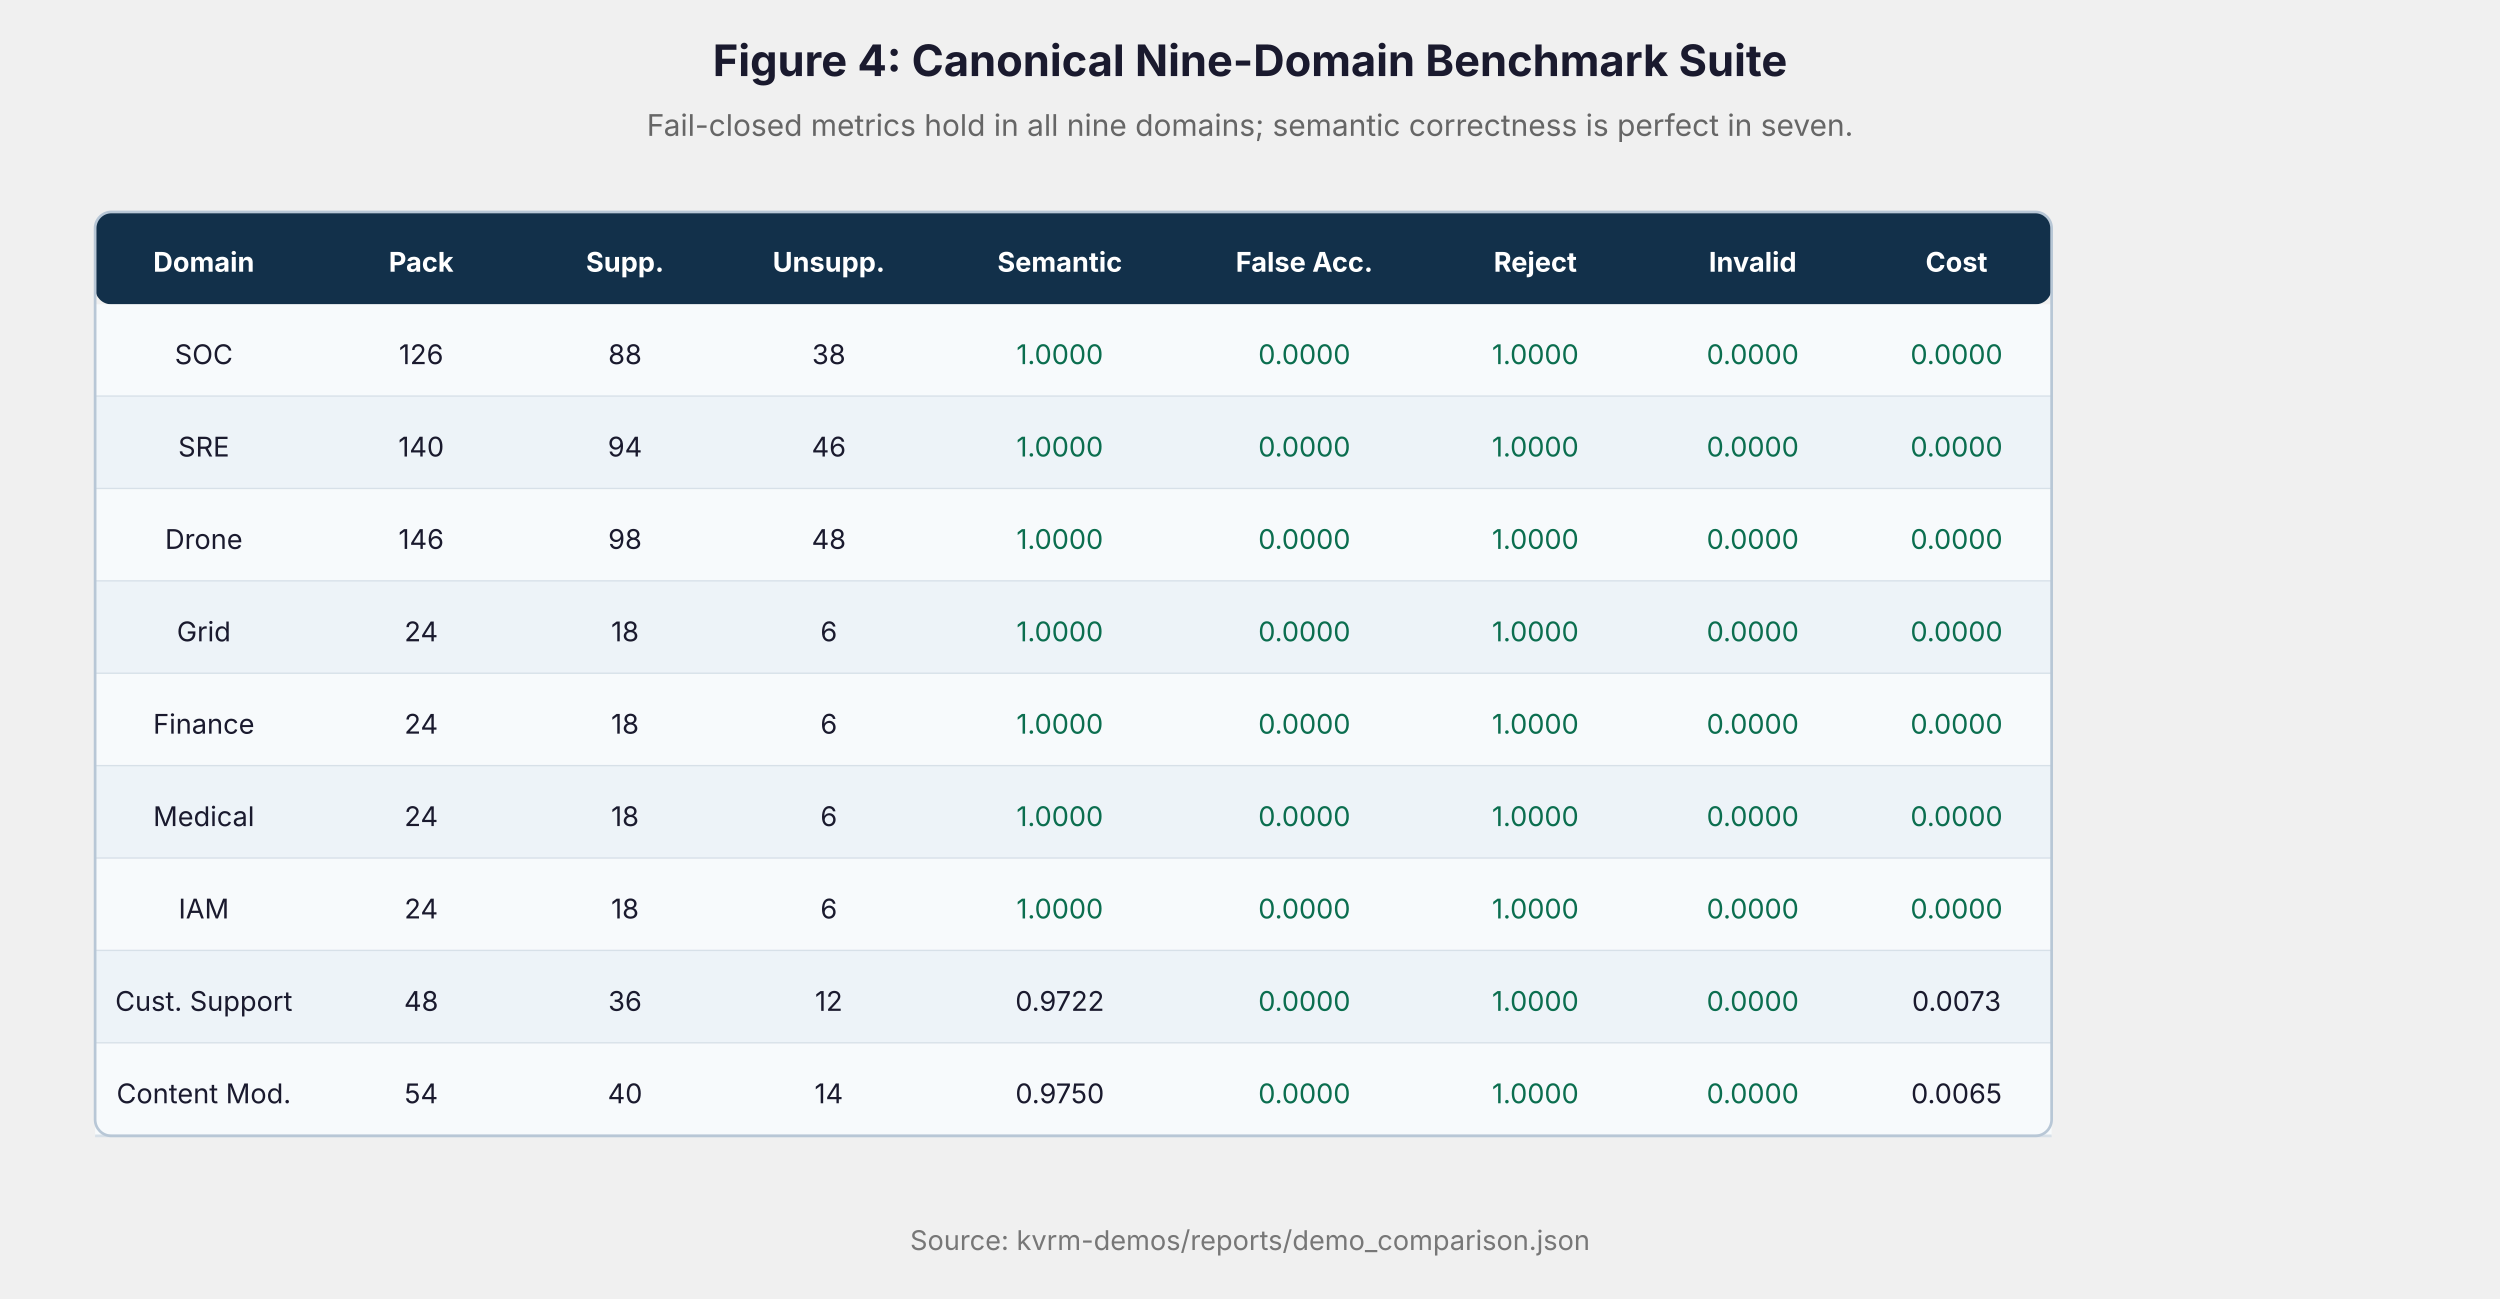
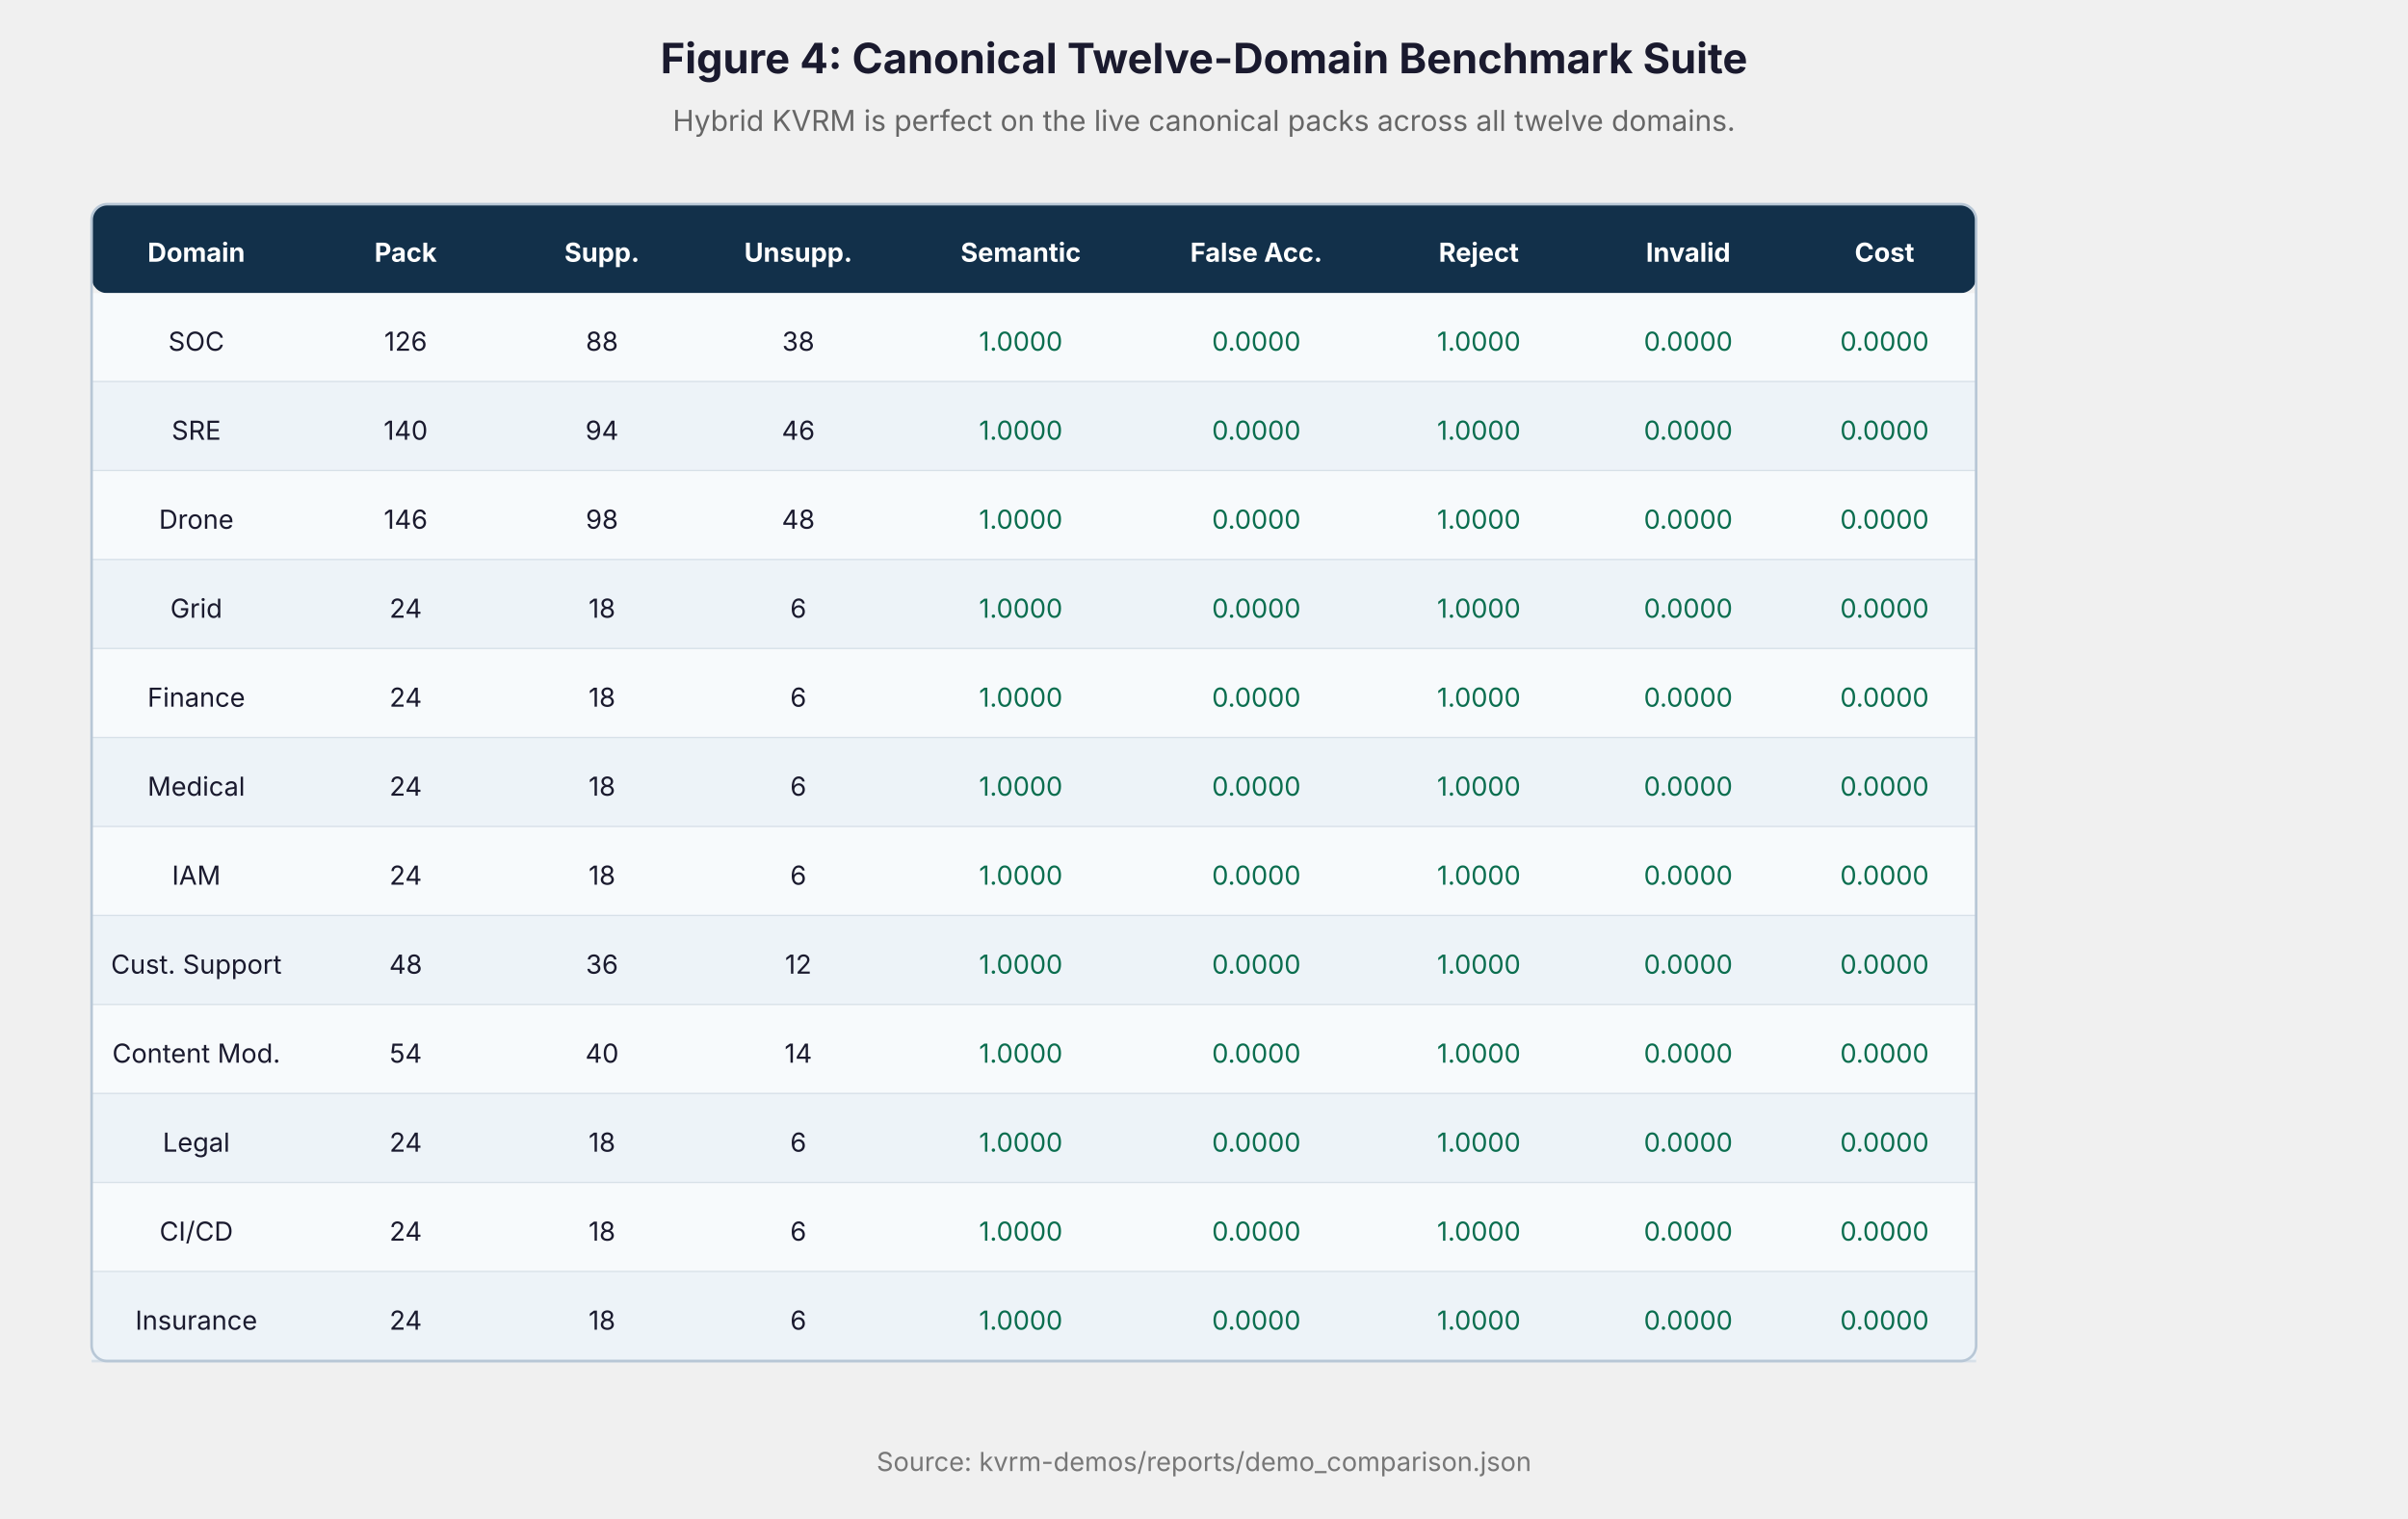
- <svg xmlns="http://www.w3.org/2000/svg" width="920" height="478" viewBox="0 0 920 478">
-   <text x="460.0" y="28" font-family="Inter, Helvetica, Arial, sans-serif" font-size="16" font-weight="700" text-anchor="middle" fill="#1a1a2e">Figure 4: Canonical Nine-Domain Benchmark Suite</text>
-   <text x="460.0" y="50" font-family="Inter, Helvetica, Arial, sans-serif" font-size="11" font-weight="400" text-anchor="middle" fill="#666">Fail-closed metrics hold in all nine domains; semantic correctness is perfect in seven.</text>
+ <svg xmlns="http://www.w3.org/2000/svg" width="920" height="580" viewBox="0 0 920 580">
+   <text x="460.0" y="28" font-family="Inter, Helvetica, Arial, sans-serif" font-size="16" font-weight="700" text-anchor="middle" fill="#1a1a2e">Figure 4: Canonical Twelve-Domain Benchmark Suite</text>
+   <text x="460.0" y="50" font-family="Inter, Helvetica, Arial, sans-serif" font-size="11" font-weight="400" text-anchor="middle" fill="#666">Hybrid KVRM is perfect on the live canonical packs across all twelve domains.</text>
  <rect x="35" y="78" width="720" height="34" rx="6" fill="#12304a" stroke="none" stroke-width="0" />
  <text x="75.0" y="100" font-family="Inter, Helvetica, Arial, sans-serif" font-size="10" font-weight="700" text-anchor="middle" fill="#ffffff">Domain</text>
  <text x="155.0" y="100" font-family="Inter, Helvetica, Arial, sans-serif" font-size="10" font-weight="700" text-anchor="middle" fill="#ffffff">Pack</text>
  <text x="230.0" y="100" font-family="Inter, Helvetica, Arial, sans-serif" font-size="10" font-weight="700" text-anchor="middle" fill="#ffffff">Supp.</text>
  <text x="305.0" y="100" font-family="Inter, Helvetica, Arial, sans-serif" font-size="10" font-weight="700" text-anchor="middle" fill="#ffffff">Unsupp.</text>
  <text x="390.0" y="100" font-family="Inter, Helvetica, Arial, sans-serif" font-size="10" font-weight="700" text-anchor="middle" fill="#ffffff">Semantic</text>
  <text x="480.0" y="100" font-family="Inter, Helvetica, Arial, sans-serif" font-size="10" font-weight="700" text-anchor="middle" fill="#ffffff">False Acc.</text>
  <text x="565.0" y="100" font-family="Inter, Helvetica, Arial, sans-serif" font-size="10" font-weight="700" text-anchor="middle" fill="#ffffff">Reject</text>
  <text x="645.0" y="100" font-family="Inter, Helvetica, Arial, sans-serif" font-size="10" font-weight="700" text-anchor="middle" fill="#ffffff">Invalid</text>
  <text x="720.0" y="100" font-family="Inter, Helvetica, Arial, sans-serif" font-size="10" font-weight="700" text-anchor="middle" fill="#ffffff">Cost</text>
  <rect x="35" y="112" width="720" height="34" rx="0" fill="#f7fafc" stroke="none" stroke-width="0" />
  <text x="75.0" y="134" font-family="Inter, Helvetica, Arial, sans-serif" font-size="10" font-weight="400" text-anchor="middle" fill="#1a1a2e">SOC</text>
  <text x="155.0" y="134" font-family="Inter, Helvetica, Arial, sans-serif" font-size="10" font-weight="400" text-anchor="middle" fill="#1a1a2e">126</text>
  <text x="230.0" y="134" font-family="Inter, Helvetica, Arial, sans-serif" font-size="10" font-weight="400" text-anchor="middle" fill="#1a1a2e">88</text>
  <text x="305.0" y="134" font-family="Inter, Helvetica, Arial, sans-serif" font-size="10" font-weight="400" text-anchor="middle" fill="#1a1a2e">38</text>
  <text x="390.0" y="134" font-family="Inter, Helvetica, Arial, sans-serif" font-size="10" font-weight="400" text-anchor="middle" fill="#0b6e4f">1.0000</text>
  <text x="480.0" y="134" font-family="Inter, Helvetica, Arial, sans-serif" font-size="10" font-weight="400" text-anchor="middle" fill="#0b6e4f">0.0000</text>
  <text x="565.0" y="134" font-family="Inter, Helvetica, Arial, sans-serif" font-size="10" font-weight="400" text-anchor="middle" fill="#0b6e4f">1.0000</text>
  <text x="645.0" y="134" font-family="Inter, Helvetica, Arial, sans-serif" font-size="10" font-weight="400" text-anchor="middle" fill="#0b6e4f">0.0000</text>
  <text x="720.0" y="134" font-family="Inter, Helvetica, Arial, sans-serif" font-size="10" font-weight="400" text-anchor="middle" fill="#0b6e4f">0.0000</text>
  <line x1="35" y1="146" x2="755" y2="146" stroke="#d7e0e8" stroke-width="1" />
  <rect x="35" y="146" width="720" height="34" rx="0" fill="#edf3f8" stroke="none" stroke-width="0" />
  <text x="75.0" y="168" font-family="Inter, Helvetica, Arial, sans-serif" font-size="10" font-weight="400" text-anchor="middle" fill="#1a1a2e">SRE</text>
  <text x="155.0" y="168" font-family="Inter, Helvetica, Arial, sans-serif" font-size="10" font-weight="400" text-anchor="middle" fill="#1a1a2e">140</text>
  <text x="230.0" y="168" font-family="Inter, Helvetica, Arial, sans-serif" font-size="10" font-weight="400" text-anchor="middle" fill="#1a1a2e">94</text>
  <text x="305.0" y="168" font-family="Inter, Helvetica, Arial, sans-serif" font-size="10" font-weight="400" text-anchor="middle" fill="#1a1a2e">46</text>
  <text x="390.0" y="168" font-family="Inter, Helvetica, Arial, sans-serif" font-size="10" font-weight="400" text-anchor="middle" fill="#0b6e4f">1.0000</text>
  <text x="480.0" y="168" font-family="Inter, Helvetica, Arial, sans-serif" font-size="10" font-weight="400" text-anchor="middle" fill="#0b6e4f">0.0000</text>
  <text x="565.0" y="168" font-family="Inter, Helvetica, Arial, sans-serif" font-size="10" font-weight="400" text-anchor="middle" fill="#0b6e4f">1.0000</text>
  <text x="645.0" y="168" font-family="Inter, Helvetica, Arial, sans-serif" font-size="10" font-weight="400" text-anchor="middle" fill="#0b6e4f">0.0000</text>
  <text x="720.0" y="168" font-family="Inter, Helvetica, Arial, sans-serif" font-size="10" font-weight="400" text-anchor="middle" fill="#0b6e4f">0.0000</text>
  <line x1="35" y1="180" x2="755" y2="180" stroke="#d7e0e8" stroke-width="1" />
  <rect x="35" y="180" width="720" height="34" rx="0" fill="#f7fafc" stroke="none" stroke-width="0" />
  <text x="75.0" y="202" font-family="Inter, Helvetica, Arial, sans-serif" font-size="10" font-weight="400" text-anchor="middle" fill="#1a1a2e">Drone</text>
  <text x="155.0" y="202" font-family="Inter, Helvetica, Arial, sans-serif" font-size="10" font-weight="400" text-anchor="middle" fill="#1a1a2e">146</text>
  <text x="230.0" y="202" font-family="Inter, Helvetica, Arial, sans-serif" font-size="10" font-weight="400" text-anchor="middle" fill="#1a1a2e">98</text>
  <text x="305.0" y="202" font-family="Inter, Helvetica, Arial, sans-serif" font-size="10" font-weight="400" text-anchor="middle" fill="#1a1a2e">48</text>
  <text x="390.0" y="202" font-family="Inter, Helvetica, Arial, sans-serif" font-size="10" font-weight="400" text-anchor="middle" fill="#0b6e4f">1.0000</text>
  <text x="480.0" y="202" font-family="Inter, Helvetica, Arial, sans-serif" font-size="10" font-weight="400" text-anchor="middle" fill="#0b6e4f">0.0000</text>
  <text x="565.0" y="202" font-family="Inter, Helvetica, Arial, sans-serif" font-size="10" font-weight="400" text-anchor="middle" fill="#0b6e4f">1.0000</text>
  <text x="645.0" y="202" font-family="Inter, Helvetica, Arial, sans-serif" font-size="10" font-weight="400" text-anchor="middle" fill="#0b6e4f">0.0000</text>
  <text x="720.0" y="202" font-family="Inter, Helvetica, Arial, sans-serif" font-size="10" font-weight="400" text-anchor="middle" fill="#0b6e4f">0.0000</text>
  <line x1="35" y1="214" x2="755" y2="214" stroke="#d7e0e8" stroke-width="1" />
  <rect x="35" y="214" width="720" height="34" rx="0" fill="#edf3f8" stroke="none" stroke-width="0" />
  <text x="75.0" y="236" font-family="Inter, Helvetica, Arial, sans-serif" font-size="10" font-weight="400" text-anchor="middle" fill="#1a1a2e">Grid</text>
  <text x="155.0" y="236" font-family="Inter, Helvetica, Arial, sans-serif" font-size="10" font-weight="400" text-anchor="middle" fill="#1a1a2e">24</text>
  <text x="230.0" y="236" font-family="Inter, Helvetica, Arial, sans-serif" font-size="10" font-weight="400" text-anchor="middle" fill="#1a1a2e">18</text>
  <text x="305.0" y="236" font-family="Inter, Helvetica, Arial, sans-serif" font-size="10" font-weight="400" text-anchor="middle" fill="#1a1a2e">6</text>
  <text x="390.0" y="236" font-family="Inter, Helvetica, Arial, sans-serif" font-size="10" font-weight="400" text-anchor="middle" fill="#0b6e4f">1.0000</text>
  <text x="480.0" y="236" font-family="Inter, Helvetica, Arial, sans-serif" font-size="10" font-weight="400" text-anchor="middle" fill="#0b6e4f">0.0000</text>
  <text x="565.0" y="236" font-family="Inter, Helvetica, Arial, sans-serif" font-size="10" font-weight="400" text-anchor="middle" fill="#0b6e4f">1.0000</text>
  <text x="645.0" y="236" font-family="Inter, Helvetica, Arial, sans-serif" font-size="10" font-weight="400" text-anchor="middle" fill="#0b6e4f">0.0000</text>
  <text x="720.0" y="236" font-family="Inter, Helvetica, Arial, sans-serif" font-size="10" font-weight="400" text-anchor="middle" fill="#0b6e4f">0.0000</text>
  <line x1="35" y1="248" x2="755" y2="248" stroke="#d7e0e8" stroke-width="1" />
  <rect x="35" y="248" width="720" height="34" rx="0" fill="#f7fafc" stroke="none" stroke-width="0" />
  <text x="75.0" y="270" font-family="Inter, Helvetica, Arial, sans-serif" font-size="10" font-weight="400" text-anchor="middle" fill="#1a1a2e">Finance</text>
  <text x="155.0" y="270" font-family="Inter, Helvetica, Arial, sans-serif" font-size="10" font-weight="400" text-anchor="middle" fill="#1a1a2e">24</text>
  <text x="230.0" y="270" font-family="Inter, Helvetica, Arial, sans-serif" font-size="10" font-weight="400" text-anchor="middle" fill="#1a1a2e">18</text>
  <text x="305.0" y="270" font-family="Inter, Helvetica, Arial, sans-serif" font-size="10" font-weight="400" text-anchor="middle" fill="#1a1a2e">6</text>
  <text x="390.0" y="270" font-family="Inter, Helvetica, Arial, sans-serif" font-size="10" font-weight="400" text-anchor="middle" fill="#0b6e4f">1.0000</text>
  <text x="480.0" y="270" font-family="Inter, Helvetica, Arial, sans-serif" font-size="10" font-weight="400" text-anchor="middle" fill="#0b6e4f">0.0000</text>
  <text x="565.0" y="270" font-family="Inter, Helvetica, Arial, sans-serif" font-size="10" font-weight="400" text-anchor="middle" fill="#0b6e4f">1.0000</text>
  <text x="645.0" y="270" font-family="Inter, Helvetica, Arial, sans-serif" font-size="10" font-weight="400" text-anchor="middle" fill="#0b6e4f">0.0000</text>
  <text x="720.0" y="270" font-family="Inter, Helvetica, Arial, sans-serif" font-size="10" font-weight="400" text-anchor="middle" fill="#0b6e4f">0.0000</text>
  <line x1="35" y1="282" x2="755" y2="282" stroke="#d7e0e8" stroke-width="1" />
  <rect x="35" y="282" width="720" height="34" rx="0" fill="#edf3f8" stroke="none" stroke-width="0" />
  <text x="75.0" y="304" font-family="Inter, Helvetica, Arial, sans-serif" font-size="10" font-weight="400" text-anchor="middle" fill="#1a1a2e">Medical</text>
  <text x="155.0" y="304" font-family="Inter, Helvetica, Arial, sans-serif" font-size="10" font-weight="400" text-anchor="middle" fill="#1a1a2e">24</text>
  <text x="230.0" y="304" font-family="Inter, Helvetica, Arial, sans-serif" font-size="10" font-weight="400" text-anchor="middle" fill="#1a1a2e">18</text>
  <text x="305.0" y="304" font-family="Inter, Helvetica, Arial, sans-serif" font-size="10" font-weight="400" text-anchor="middle" fill="#1a1a2e">6</text>
  <text x="390.0" y="304" font-family="Inter, Helvetica, Arial, sans-serif" font-size="10" font-weight="400" text-anchor="middle" fill="#0b6e4f">1.0000</text>
  <text x="480.0" y="304" font-family="Inter, Helvetica, Arial, sans-serif" font-size="10" font-weight="400" text-anchor="middle" fill="#0b6e4f">0.0000</text>
  <text x="565.0" y="304" font-family="Inter, Helvetica, Arial, sans-serif" font-size="10" font-weight="400" text-anchor="middle" fill="#0b6e4f">1.0000</text>
  <text x="645.0" y="304" font-family="Inter, Helvetica, Arial, sans-serif" font-size="10" font-weight="400" text-anchor="middle" fill="#0b6e4f">0.0000</text>
  <text x="720.0" y="304" font-family="Inter, Helvetica, Arial, sans-serif" font-size="10" font-weight="400" text-anchor="middle" fill="#0b6e4f">0.0000</text>
  <line x1="35" y1="316" x2="755" y2="316" stroke="#d7e0e8" stroke-width="1" />
  <rect x="35" y="316" width="720" height="34" rx="0" fill="#f7fafc" stroke="none" stroke-width="0" />
  <text x="75.0" y="338" font-family="Inter, Helvetica, Arial, sans-serif" font-size="10" font-weight="400" text-anchor="middle" fill="#1a1a2e">IAM</text>
  <text x="155.0" y="338" font-family="Inter, Helvetica, Arial, sans-serif" font-size="10" font-weight="400" text-anchor="middle" fill="#1a1a2e">24</text>
  <text x="230.0" y="338" font-family="Inter, Helvetica, Arial, sans-serif" font-size="10" font-weight="400" text-anchor="middle" fill="#1a1a2e">18</text>
  <text x="305.0" y="338" font-family="Inter, Helvetica, Arial, sans-serif" font-size="10" font-weight="400" text-anchor="middle" fill="#1a1a2e">6</text>
  <text x="390.0" y="338" font-family="Inter, Helvetica, Arial, sans-serif" font-size="10" font-weight="400" text-anchor="middle" fill="#0b6e4f">1.0000</text>
  <text x="480.0" y="338" font-family="Inter, Helvetica, Arial, sans-serif" font-size="10" font-weight="400" text-anchor="middle" fill="#0b6e4f">0.0000</text>
  <text x="565.0" y="338" font-family="Inter, Helvetica, Arial, sans-serif" font-size="10" font-weight="400" text-anchor="middle" fill="#0b6e4f">1.0000</text>
  <text x="645.0" y="338" font-family="Inter, Helvetica, Arial, sans-serif" font-size="10" font-weight="400" text-anchor="middle" fill="#0b6e4f">0.0000</text>
  <text x="720.0" y="338" font-family="Inter, Helvetica, Arial, sans-serif" font-size="10" font-weight="400" text-anchor="middle" fill="#0b6e4f">0.0000</text>
  <line x1="35" y1="350" x2="755" y2="350" stroke="#d7e0e8" stroke-width="1" />
  <rect x="35" y="350" width="720" height="34" rx="0" fill="#edf3f8" stroke="none" stroke-width="0" />
  <text x="75.0" y="372" font-family="Inter, Helvetica, Arial, sans-serif" font-size="10" font-weight="400" text-anchor="middle" fill="#1a1a2e">Cust. Support</text>
  <text x="155.0" y="372" font-family="Inter, Helvetica, Arial, sans-serif" font-size="10" font-weight="400" text-anchor="middle" fill="#1a1a2e">48</text>
  <text x="230.0" y="372" font-family="Inter, Helvetica, Arial, sans-serif" font-size="10" font-weight="400" text-anchor="middle" fill="#1a1a2e">36</text>
  <text x="305.0" y="372" font-family="Inter, Helvetica, Arial, sans-serif" font-size="10" font-weight="400" text-anchor="middle" fill="#1a1a2e">12</text>
-   <text x="390.0" y="372" font-family="Inter, Helvetica, Arial, sans-serif" font-size="10" font-weight="400" text-anchor="middle" fill="#1a1a2e">0.9722</text>
+   <text x="390.0" y="372" font-family="Inter, Helvetica, Arial, sans-serif" font-size="10" font-weight="400" text-anchor="middle" fill="#0b6e4f">1.0000</text>
  <text x="480.0" y="372" font-family="Inter, Helvetica, Arial, sans-serif" font-size="10" font-weight="400" text-anchor="middle" fill="#0b6e4f">0.0000</text>
  <text x="565.0" y="372" font-family="Inter, Helvetica, Arial, sans-serif" font-size="10" font-weight="400" text-anchor="middle" fill="#0b6e4f">1.0000</text>
  <text x="645.0" y="372" font-family="Inter, Helvetica, Arial, sans-serif" font-size="10" font-weight="400" text-anchor="middle" fill="#0b6e4f">0.0000</text>
-   <text x="720.0" y="372" font-family="Inter, Helvetica, Arial, sans-serif" font-size="10" font-weight="400" text-anchor="middle" fill="#1a1a2e">0.0073</text>
+   <text x="720.0" y="372" font-family="Inter, Helvetica, Arial, sans-serif" font-size="10" font-weight="400" text-anchor="middle" fill="#0b6e4f">0.0000</text>
  <line x1="35" y1="384" x2="755" y2="384" stroke="#d7e0e8" stroke-width="1" />
  <rect x="35" y="384" width="720" height="34" rx="0" fill="#f7fafc" stroke="none" stroke-width="0" />
  <text x="75.0" y="406" font-family="Inter, Helvetica, Arial, sans-serif" font-size="10" font-weight="400" text-anchor="middle" fill="#1a1a2e">Content Mod.</text>
  <text x="155.0" y="406" font-family="Inter, Helvetica, Arial, sans-serif" font-size="10" font-weight="400" text-anchor="middle" fill="#1a1a2e">54</text>
  <text x="230.0" y="406" font-family="Inter, Helvetica, Arial, sans-serif" font-size="10" font-weight="400" text-anchor="middle" fill="#1a1a2e">40</text>
  <text x="305.0" y="406" font-family="Inter, Helvetica, Arial, sans-serif" font-size="10" font-weight="400" text-anchor="middle" fill="#1a1a2e">14</text>
-   <text x="390.0" y="406" font-family="Inter, Helvetica, Arial, sans-serif" font-size="10" font-weight="400" text-anchor="middle" fill="#1a1a2e">0.9750</text>
+   <text x="390.0" y="406" font-family="Inter, Helvetica, Arial, sans-serif" font-size="10" font-weight="400" text-anchor="middle" fill="#0b6e4f">1.0000</text>
  <text x="480.0" y="406" font-family="Inter, Helvetica, Arial, sans-serif" font-size="10" font-weight="400" text-anchor="middle" fill="#0b6e4f">0.0000</text>
  <text x="565.0" y="406" font-family="Inter, Helvetica, Arial, sans-serif" font-size="10" font-weight="400" text-anchor="middle" fill="#0b6e4f">1.0000</text>
  <text x="645.0" y="406" font-family="Inter, Helvetica, Arial, sans-serif" font-size="10" font-weight="400" text-anchor="middle" fill="#0b6e4f">0.0000</text>
-   <text x="720.0" y="406" font-family="Inter, Helvetica, Arial, sans-serif" font-size="10" font-weight="400" text-anchor="middle" fill="#1a1a2e">0.0065</text>
+   <text x="720.0" y="406" font-family="Inter, Helvetica, Arial, sans-serif" font-size="10" font-weight="400" text-anchor="middle" fill="#0b6e4f">0.0000</text>
  <line x1="35" y1="418" x2="755" y2="418" stroke="#d7e0e8" stroke-width="1" />
-   <rect x="35" y="78" width="720" height="340" rx="6" fill="none" stroke="#b8c7d6" stroke-width="1" />
-   <text x="460.0" y="460" font-family="Inter, Helvetica, Arial, sans-serif" font-size="10" font-weight="400" text-anchor="middle" fill="#777">Source: kvrm-demos/reports/demo_comparison.json</text>
+   <rect x="35" y="418" width="720" height="34" rx="0" fill="#edf3f8" stroke="none" stroke-width="0" />
+   <text x="75.0" y="440" font-family="Inter, Helvetica, Arial, sans-serif" font-size="10" font-weight="400" text-anchor="middle" fill="#1a1a2e">Legal</text>
+   <text x="155.0" y="440" font-family="Inter, Helvetica, Arial, sans-serif" font-size="10" font-weight="400" text-anchor="middle" fill="#1a1a2e">24</text>
+   <text x="230.0" y="440" font-family="Inter, Helvetica, Arial, sans-serif" font-size="10" font-weight="400" text-anchor="middle" fill="#1a1a2e">18</text>
+   <text x="305.0" y="440" font-family="Inter, Helvetica, Arial, sans-serif" font-size="10" font-weight="400" text-anchor="middle" fill="#1a1a2e">6</text>
+   <text x="390.0" y="440" font-family="Inter, Helvetica, Arial, sans-serif" font-size="10" font-weight="400" text-anchor="middle" fill="#0b6e4f">1.0000</text>
+   <text x="480.0" y="440" font-family="Inter, Helvetica, Arial, sans-serif" font-size="10" font-weight="400" text-anchor="middle" fill="#0b6e4f">0.0000</text>
+   <text x="565.0" y="440" font-family="Inter, Helvetica, Arial, sans-serif" font-size="10" font-weight="400" text-anchor="middle" fill="#0b6e4f">1.0000</text>
+   <text x="645.0" y="440" font-family="Inter, Helvetica, Arial, sans-serif" font-size="10" font-weight="400" text-anchor="middle" fill="#0b6e4f">0.0000</text>
+   <text x="720.0" y="440" font-family="Inter, Helvetica, Arial, sans-serif" font-size="10" font-weight="400" text-anchor="middle" fill="#0b6e4f">0.0000</text>
+   <line x1="35" y1="452" x2="755" y2="452" stroke="#d7e0e8" stroke-width="1" />
+   <rect x="35" y="452" width="720" height="34" rx="0" fill="#f7fafc" stroke="none" stroke-width="0" />
+   <text x="75.0" y="474" font-family="Inter, Helvetica, Arial, sans-serif" font-size="10" font-weight="400" text-anchor="middle" fill="#1a1a2e">CI/CD</text>
+   <text x="155.0" y="474" font-family="Inter, Helvetica, Arial, sans-serif" font-size="10" font-weight="400" text-anchor="middle" fill="#1a1a2e">24</text>
+   <text x="230.0" y="474" font-family="Inter, Helvetica, Arial, sans-serif" font-size="10" font-weight="400" text-anchor="middle" fill="#1a1a2e">18</text>
+   <text x="305.0" y="474" font-family="Inter, Helvetica, Arial, sans-serif" font-size="10" font-weight="400" text-anchor="middle" fill="#1a1a2e">6</text>
+   <text x="390.0" y="474" font-family="Inter, Helvetica, Arial, sans-serif" font-size="10" font-weight="400" text-anchor="middle" fill="#0b6e4f">1.0000</text>
+   <text x="480.0" y="474" font-family="Inter, Helvetica, Arial, sans-serif" font-size="10" font-weight="400" text-anchor="middle" fill="#0b6e4f">0.0000</text>
+   <text x="565.0" y="474" font-family="Inter, Helvetica, Arial, sans-serif" font-size="10" font-weight="400" text-anchor="middle" fill="#0b6e4f">1.0000</text>
+   <text x="645.0" y="474" font-family="Inter, Helvetica, Arial, sans-serif" font-size="10" font-weight="400" text-anchor="middle" fill="#0b6e4f">0.0000</text>
+   <text x="720.0" y="474" font-family="Inter, Helvetica, Arial, sans-serif" font-size="10" font-weight="400" text-anchor="middle" fill="#0b6e4f">0.0000</text>
+   <line x1="35" y1="486" x2="755" y2="486" stroke="#d7e0e8" stroke-width="1" />
+   <rect x="35" y="486" width="720" height="34" rx="0" fill="#edf3f8" stroke="none" stroke-width="0" />
+   <text x="75.0" y="508" font-family="Inter, Helvetica, Arial, sans-serif" font-size="10" font-weight="400" text-anchor="middle" fill="#1a1a2e">Insurance</text>
+   <text x="155.0" y="508" font-family="Inter, Helvetica, Arial, sans-serif" font-size="10" font-weight="400" text-anchor="middle" fill="#1a1a2e">24</text>
+   <text x="230.0" y="508" font-family="Inter, Helvetica, Arial, sans-serif" font-size="10" font-weight="400" text-anchor="middle" fill="#1a1a2e">18</text>
+   <text x="305.0" y="508" font-family="Inter, Helvetica, Arial, sans-serif" font-size="10" font-weight="400" text-anchor="middle" fill="#1a1a2e">6</text>
+   <text x="390.0" y="508" font-family="Inter, Helvetica, Arial, sans-serif" font-size="10" font-weight="400" text-anchor="middle" fill="#0b6e4f">1.0000</text>
+   <text x="480.0" y="508" font-family="Inter, Helvetica, Arial, sans-serif" font-size="10" font-weight="400" text-anchor="middle" fill="#0b6e4f">0.0000</text>
+   <text x="565.0" y="508" font-family="Inter, Helvetica, Arial, sans-serif" font-size="10" font-weight="400" text-anchor="middle" fill="#0b6e4f">1.0000</text>
+   <text x="645.0" y="508" font-family="Inter, Helvetica, Arial, sans-serif" font-size="10" font-weight="400" text-anchor="middle" fill="#0b6e4f">0.0000</text>
+   <text x="720.0" y="508" font-family="Inter, Helvetica, Arial, sans-serif" font-size="10" font-weight="400" text-anchor="middle" fill="#0b6e4f">0.0000</text>
+   <line x1="35" y1="520" x2="755" y2="520" stroke="#d7e0e8" stroke-width="1" />
+   <rect x="35" y="78" width="720" height="442" rx="6" fill="none" stroke="#b8c7d6" stroke-width="1" />
+   <text x="460.0" y="562" font-family="Inter, Helvetica, Arial, sans-serif" font-size="10" font-weight="400" text-anchor="middle" fill="#777">Source: kvrm-demos/reports/demo_comparison.json</text>
</svg>
